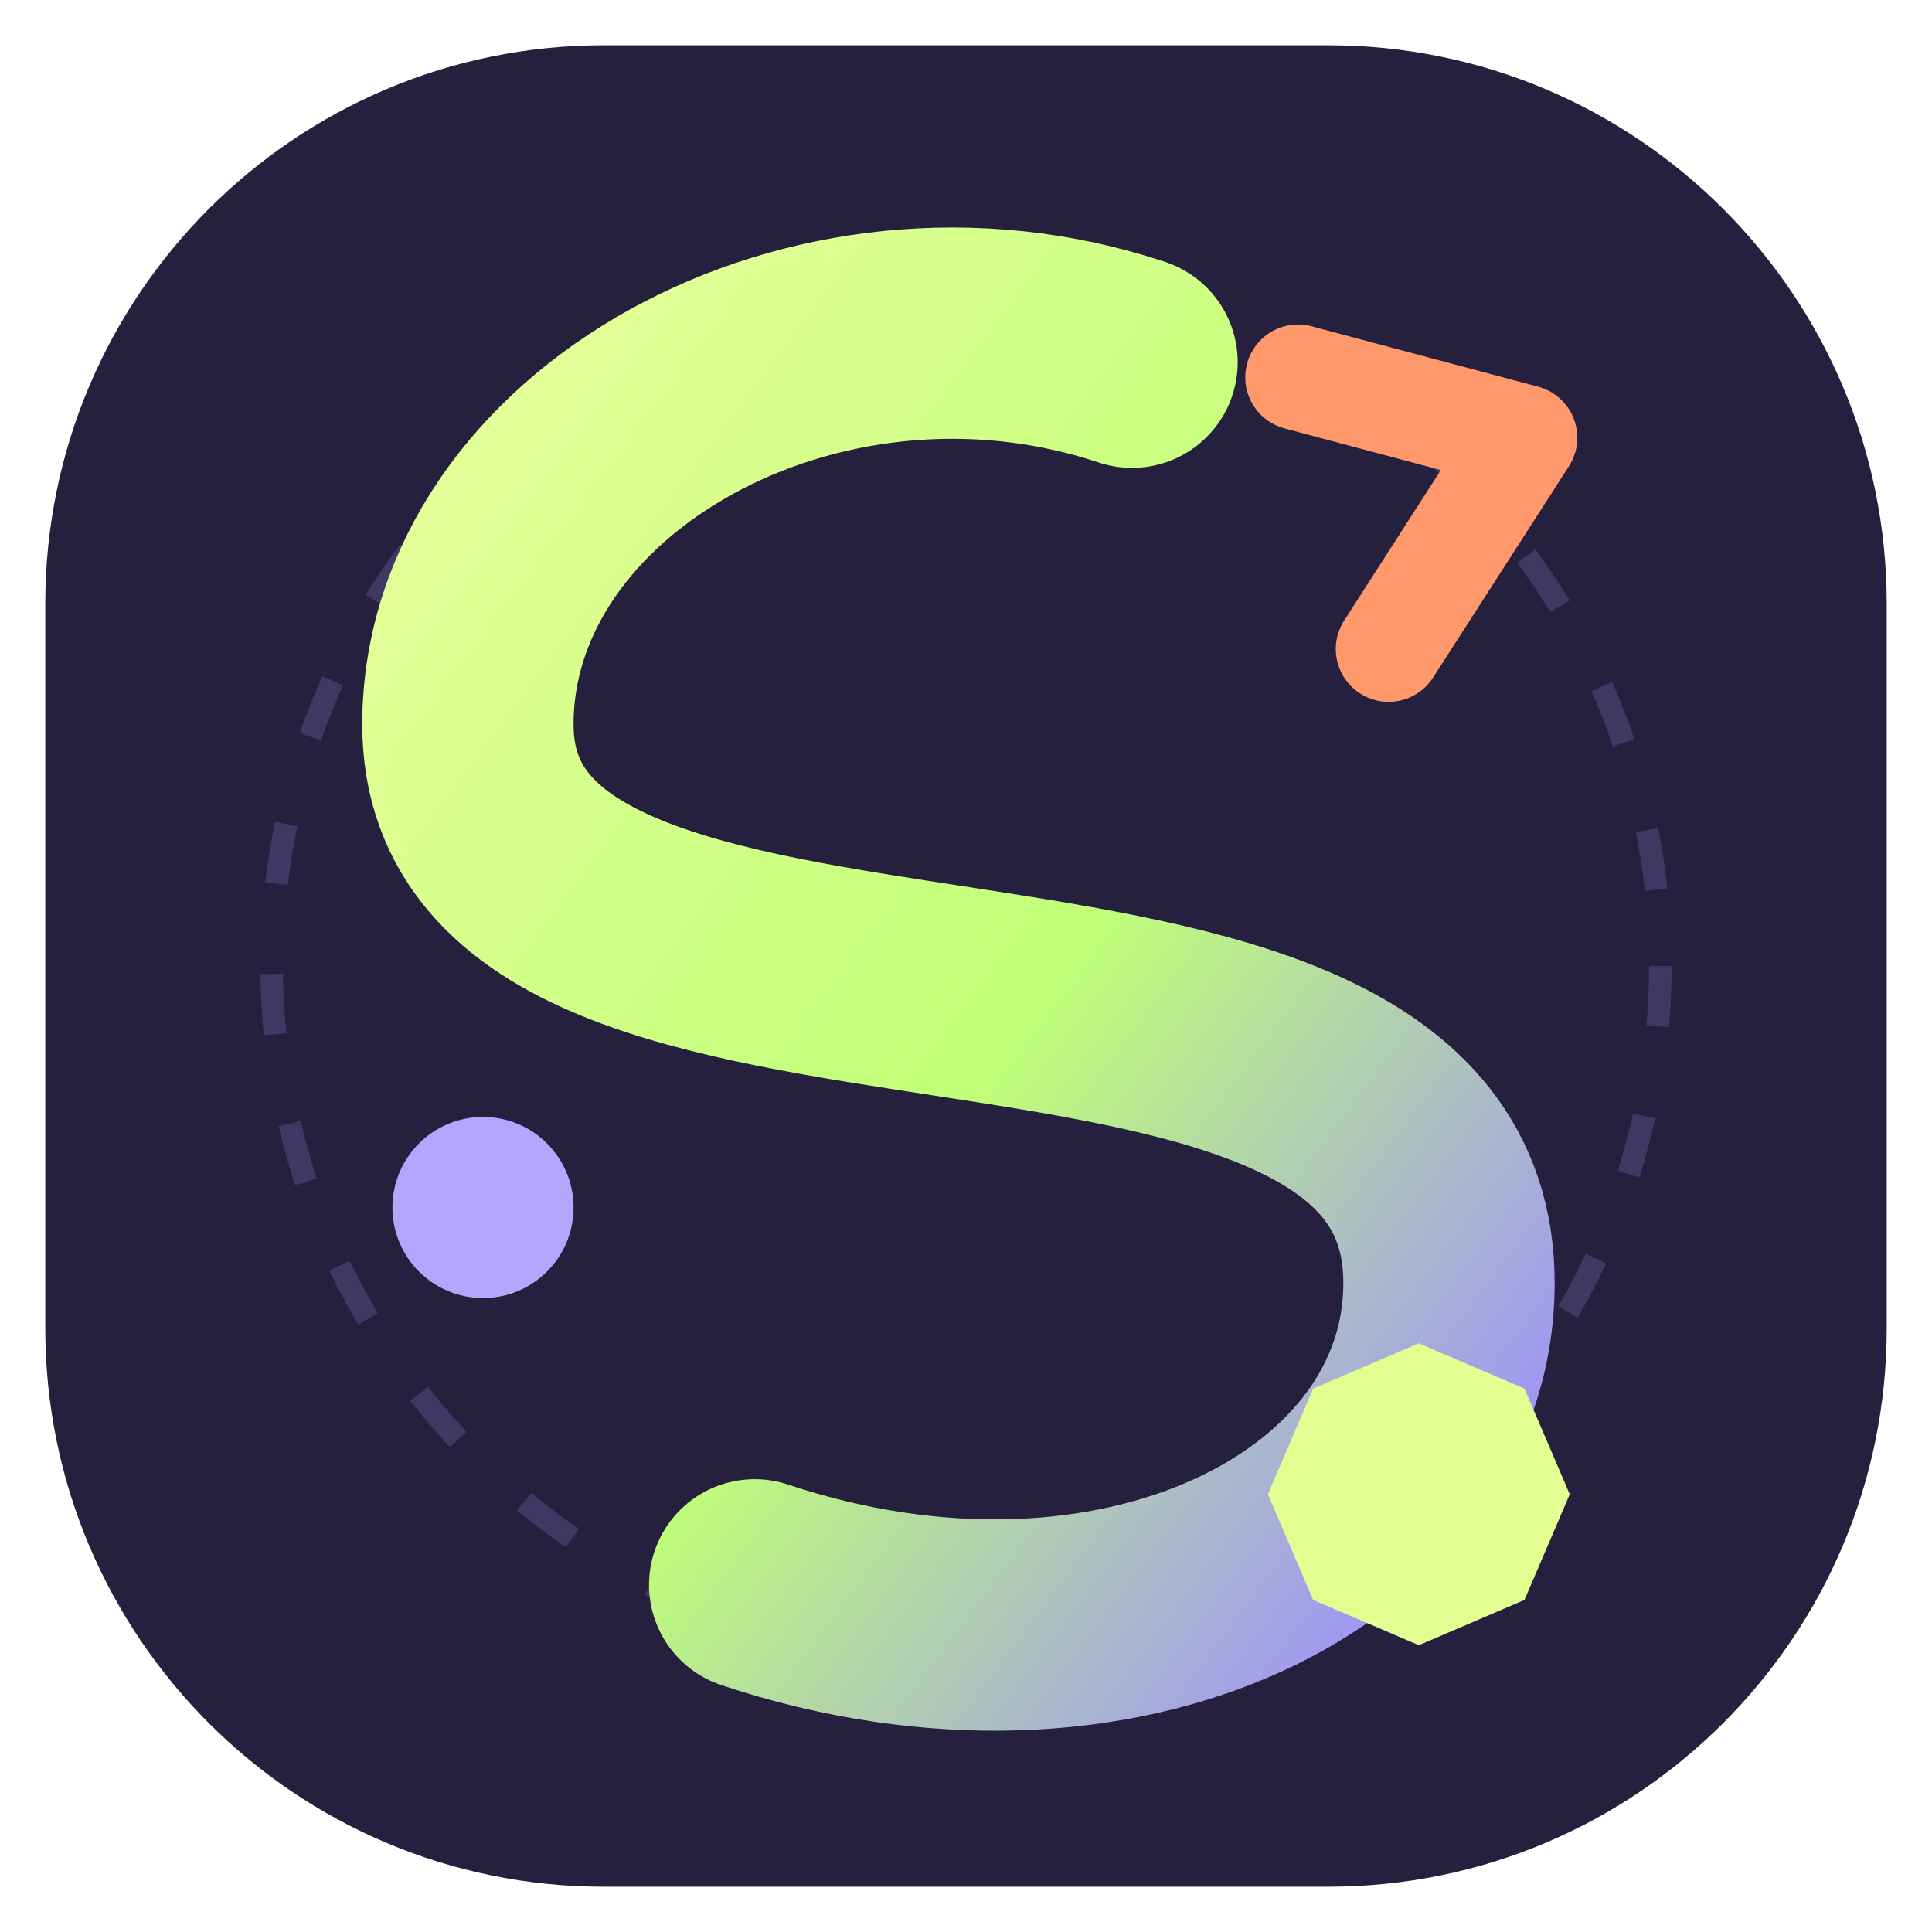
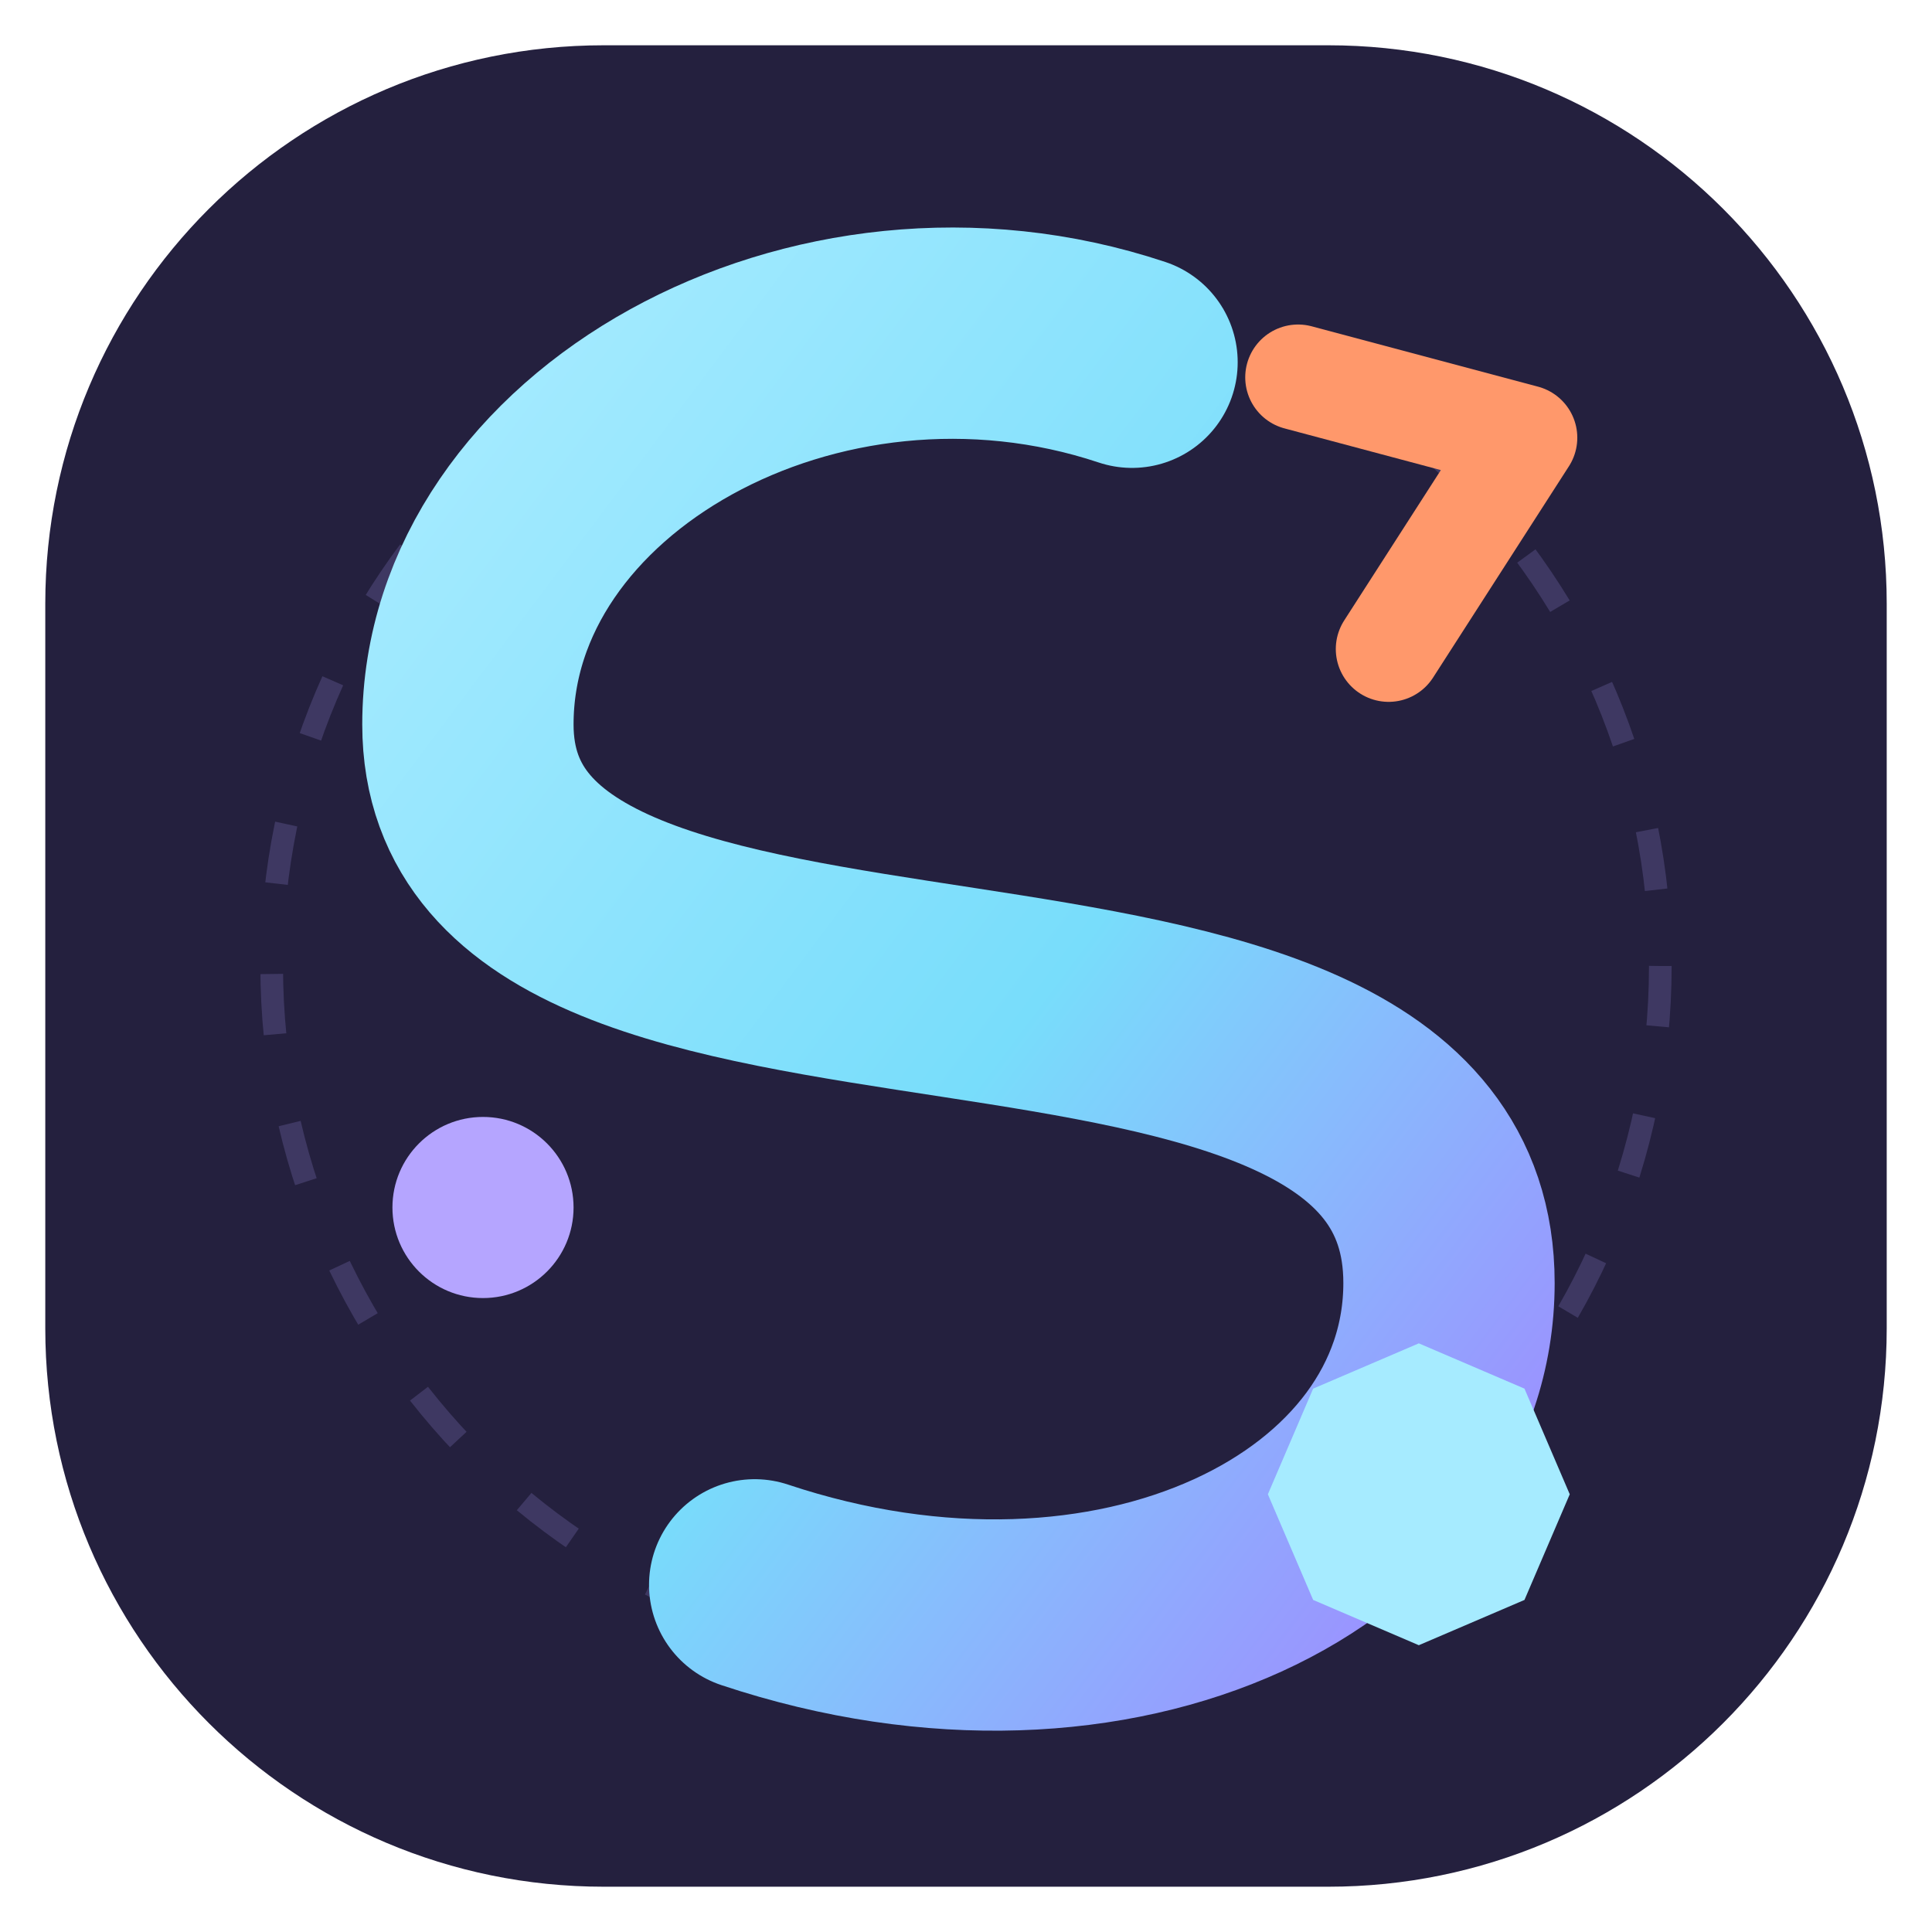
<svg xmlns="http://www.w3.org/2000/svg" viewBox="0 0 128 128" role="img" aria-labelledby="title desc">
  <defs>
    <linearGradient id="l" x1="0" x2="1" y1="0" y2="1">
-       <stop stop-color="#E6FF9A" />
-       <stop offset=".55" stop-color="#C0FF77" />
+       <stop stop-color="#A6EBFF" />
+       <stop offset=".55" stop-color="#78DDFB" />
      <stop offset="1" stop-color="#9D8DFF" />
    </linearGradient>
  </defs>
  <rect x="3" y="3" width="122" height="122" rx="37" fill="#24203E" />
  <circle cx="64" cy="64" r="46" fill="none" stroke="#ADA0FF" stroke-opacity=".19" stroke-width="1.5" stroke-dasharray="4 6" />
  <path d="M75 24c-21-7-44 6-44 24 0 26 65 9 65 37 0 17-22 28-46 20" fill="none" stroke="url(#l)" stroke-width="14" stroke-linecap="round" />
  <path d="M86 25l15 4-9 14" fill="none" stroke="#FF986B" stroke-width="7" stroke-linecap="round" stroke-linejoin="round" />
  <circle cx="32" cy="80" r="6" fill="#B5A5FF" />
-   <path d="M94 89l7 3 3 7-3 7-7 3-7-3-3-7 3-7z" fill="#E3FF92" />
+   <path d="M94 89l7 3 3 7-3 7-7 3-7-3-3-7 3-7z" fill="#A6EBFF" />
</svg>
